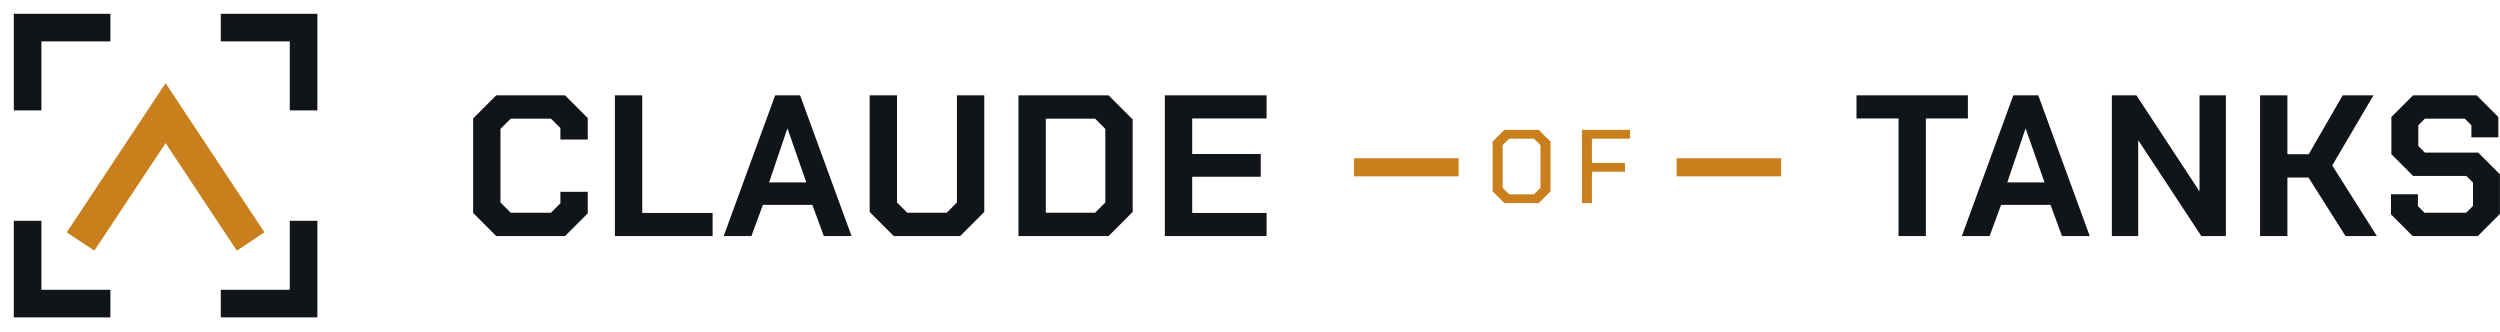
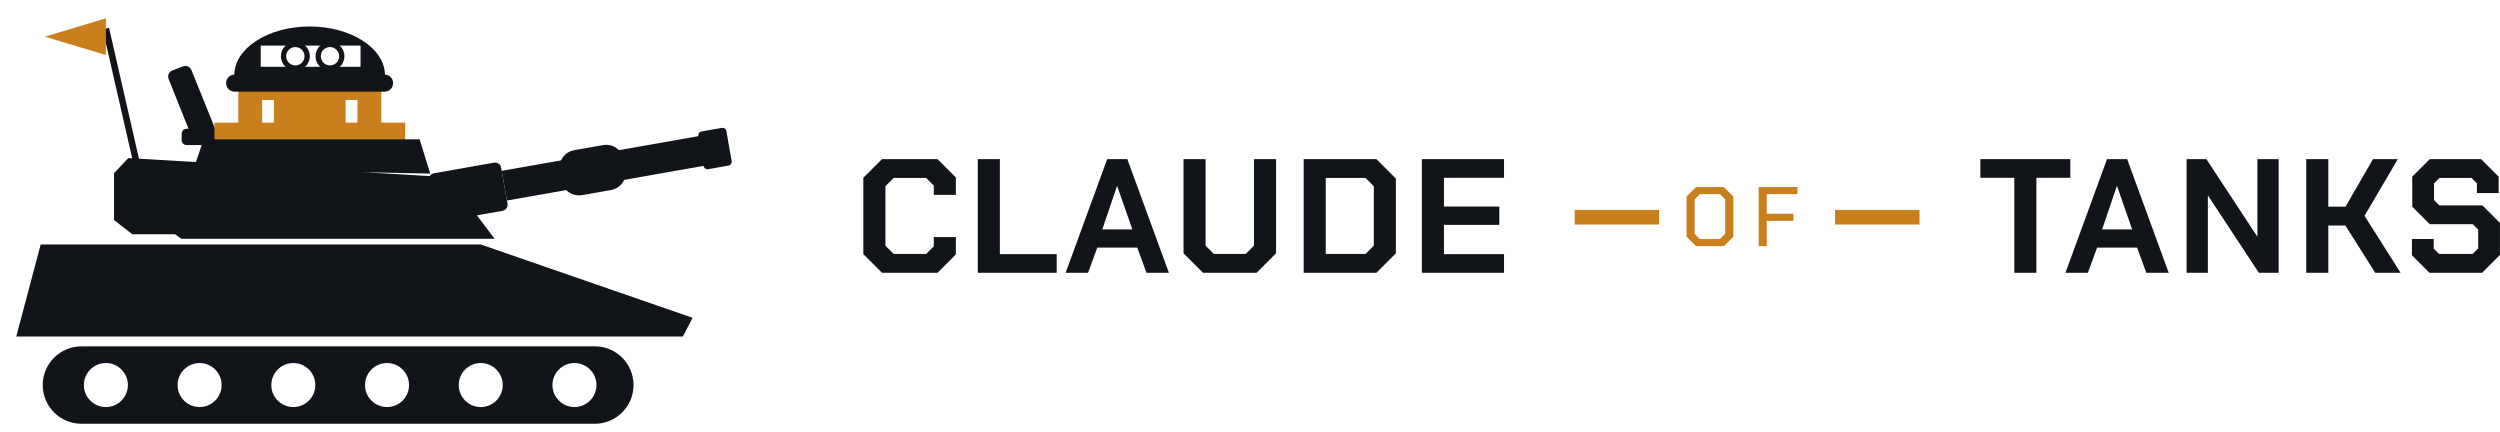
- <svg xmlns="http://www.w3.org/2000/svg" viewBox="-2298 -332 12433 1647" role="img" aria-label="Claude of Tanks">
-   <g transform="translate(-2298 -332) scale(68.627)" fill="none">
-     <path d="M2 8V2h6M16 2h6v6M22 16v6h-6M8 22H2v-6" stroke="#11151a" stroke-width="2" />
-     <path d="M6.5 16.5 12 8.2l5.5 8.3" stroke="#c97f1c" stroke-width="2.4" stroke-linecap="square" stroke-linejoin="miter" />
+ <svg xmlns="http://www.w3.org/2000/svg" viewBox="-5262 -838 15397 2660" role="img" aria-label="Claude of Tanks">
+   <g transform="translate(-6015.19 -1691.21) scale(25.09434)">
+     <g class="mk-run" fill="#11151a">
+       <path fill-rule="evenodd" d="M50 119h126a9.5 9.5 0 0 1 0 19H50a9.5 9.5 0 0 1 0-19ZM61.4 128.5a5.4 5.4 0 1 0 -10.8 0a5.4 5.4 0 1 0 10.8 0ZM84.4 128.5a5.4 5.4 0 1 0 -10.8 0a5.4 5.4 0 1 0 10.8 0ZM107.4 128.5a5.4 5.4 0 1 0 -10.8 0a5.4 5.4 0 1 0 10.8 0ZM130.4 128.5a5.4 5.4 0 1 0 -10.8 0a5.4 5.4 0 1 0 10.8 0ZM153.4 128.5a5.4 5.4 0 1 0 -10.8 0a5.4 5.4 0 1 0 10.8 0ZM176.4 128.5a5.4 5.4 0 1 0 -10.8 0a5.4 5.4 0 1 0 10.8 0Z" />
+     </g>
+     <g class="mk-hull">
+       <g class="mk-exhaust" />
+       <path fill="#11151a" d="M34 116.6 40 94h108l52 18-2.4 4.6Z" />
+       <g class="mk-turret">
+         <g fill="#11151a">
+           <g transform="rotate(-10 140 82)">
+             <rect x="136" y="76" width="18" height="12" rx="1.5" />
+             <rect x="154" y="78.3" width="52" height="7.4" />
+             <rect x="168" y="76.4" width="16" height="11.2" rx="4.4" />
+             <rect x="203" y="77.3" width="7" height="9.4" rx="1" />
+           </g>
+           <path d="M77.6 68.9 71.4 53.4a1.6 1.6 0 0 1 .9-2.1l2.6-1a1.6 1.6 0 0 1 2.1.9l6.3 15.6Z" />
+           <rect x="74.6" y="65.6" width="8.4" height="4" rx="1.2" />
+         </g>
+         <g class="mk-antenna">
+           <path d="M64 76 56 41" fill="none" stroke="#11151a" stroke-width="1.6" />
+           <path style="fill:#c97f1c" d="M56 38.5 41 43l15 4.5Z" />
+         </g>
+         <g class="mk-crew">
+           <g style="fill:#c97f1c">
+             <path fill-rule="evenodd" d="M20.998 10.949H24v3.102h-3v3.028h-1.487V20H18v-2.921h-1.487V20H15v-2.921H9V20H7.488v-2.921H6V20H4.487v-2.921H3V14.05H0V10.95h3V5h17.998v5.949zM6 10.949h1.488V8.102H6v2.847zm10.51 0H18V8.102h-1.49v2.847z" transform="translate(82.65 42.75) scale(1.95)" />
+           </g>
+           <g fill="#11151a">
+             <path fill-rule="evenodd" d="M87.5 52.5a18.5 12 0 0 1 37 0ZM94 45.2h24.5v5.2H94Z" />
+             <rect x="85.5" y="52.3" width="41" height="4.2" rx="2.1" />
+           </g>
+           <g fill="none" stroke="#11151a" stroke-width="1.3">
+             <circle cx="102.5" cy="47.8" r="2.9" />
+             <circle cx="111" cy="47.8" r="2.9" />
+           </g>
+         </g>
+         <g fill="#11151a">
+           <path d="M151.4 92.6 140 77.5 82 74 61.5 72.8 58 76.5V88l4.5 3.5H73l1.5 1.1Z" />
+           <path d="M77.5 75.5 80 68.2h53l2.6 8.4Z" />
+         </g>
+       </g>
+     </g>
  </g>
  <path fill="#11151a" d="M55 727V257L170 142H512L625 255V362H489V305L442 258H242L191 309V675L242 726H442L489 679V622H625V729L512 842H170ZM760 142H896V727H1246V842H760ZM1557 142H1681L1937 842H1799L1742 687H1496L1439 842H1301ZM1712 575 1619 309H1617L1527 575ZM2027 722V142H2163V675L2214 726H2410L2461 675V142H2597V722L2477 842H2147ZM2767 142H3215L3335 262V722L3215 842H2767ZM3148 726 3199 675V309L3148 258H2903V726ZM3495 142H4001V257H3631V434H3972V547H3631V727H4001V842H3495ZM7143.7 257H6934.7V142H7488.7V257H7279.7V842H7143.7ZM7714.7 142H7838.7L8094.7 842H7956.7L7899.7 687H7653.7L7596.7 842H7458.7ZM7869.7 575 7776.7 309H7774.7L7684.7 575ZM8204.7 142H8326.7L8638.7 617H8640.7V142H8771.7V842H8649.7L8337.7 368H8335.7V842H8204.7ZM8941.7 142H9077.7V435H9183.7L9352.7 142H9505.7L9300.7 491L9522.7 842H9366.7L9182.7 551H9077.7V842H8941.7ZM9592.7 734V634H9726.7V693L9759.7 726H9966.7L10000.7 692V576L9967.7 543H9702.7L9594.7 435V250L9702.7 142H10018.7L10126.7 250V351H9992.7V291L9959.7 258H9761.7L9728.7 291V394L9761.7 427H10026.7L10134.7 535V732L10024.7 842H9700.7Z" />
  <path fill="#c97f1c" d="M5125 619.8V372.2L5183.2 314H5354.8L5413.1 372.2V619.8L5354.8 678H5183.2ZM5330.9 634.3 5363.1 602.1V389.9L5330.9 357.7H5207.1L5174.9 389.9V602.1L5207.1 634.3ZM5569.1 314H5808.3V357.7H5619V478.3H5783.3V522H5619V678H5569.1ZM4436 455h520v90h-520ZM6040 455h520v90h-520Z" />
</svg>
